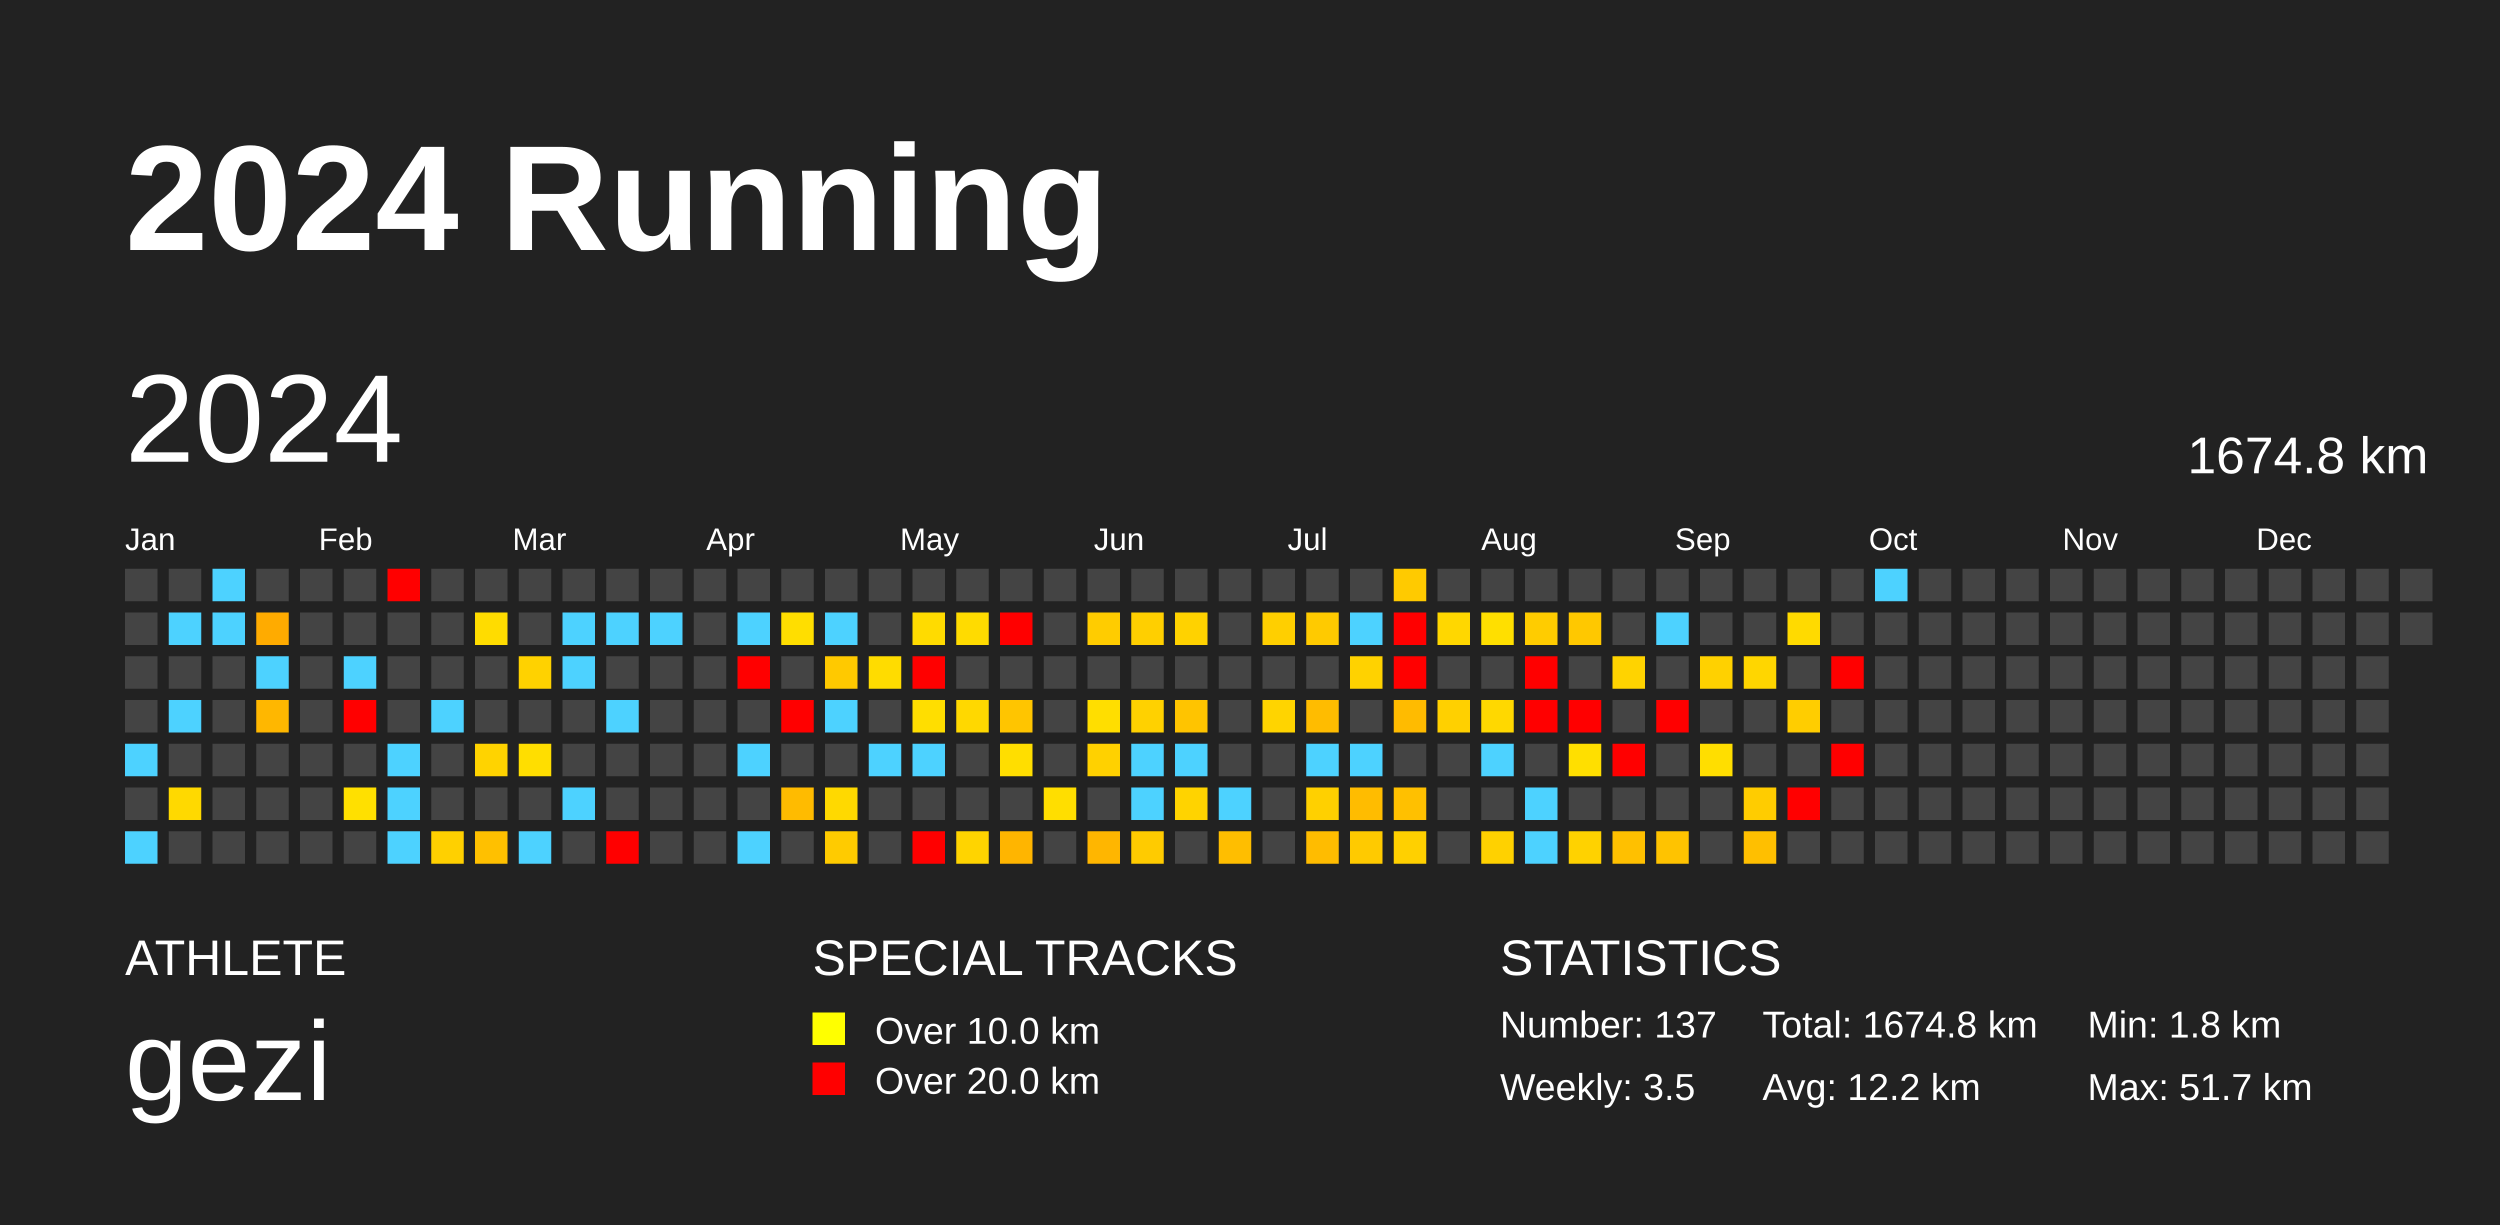
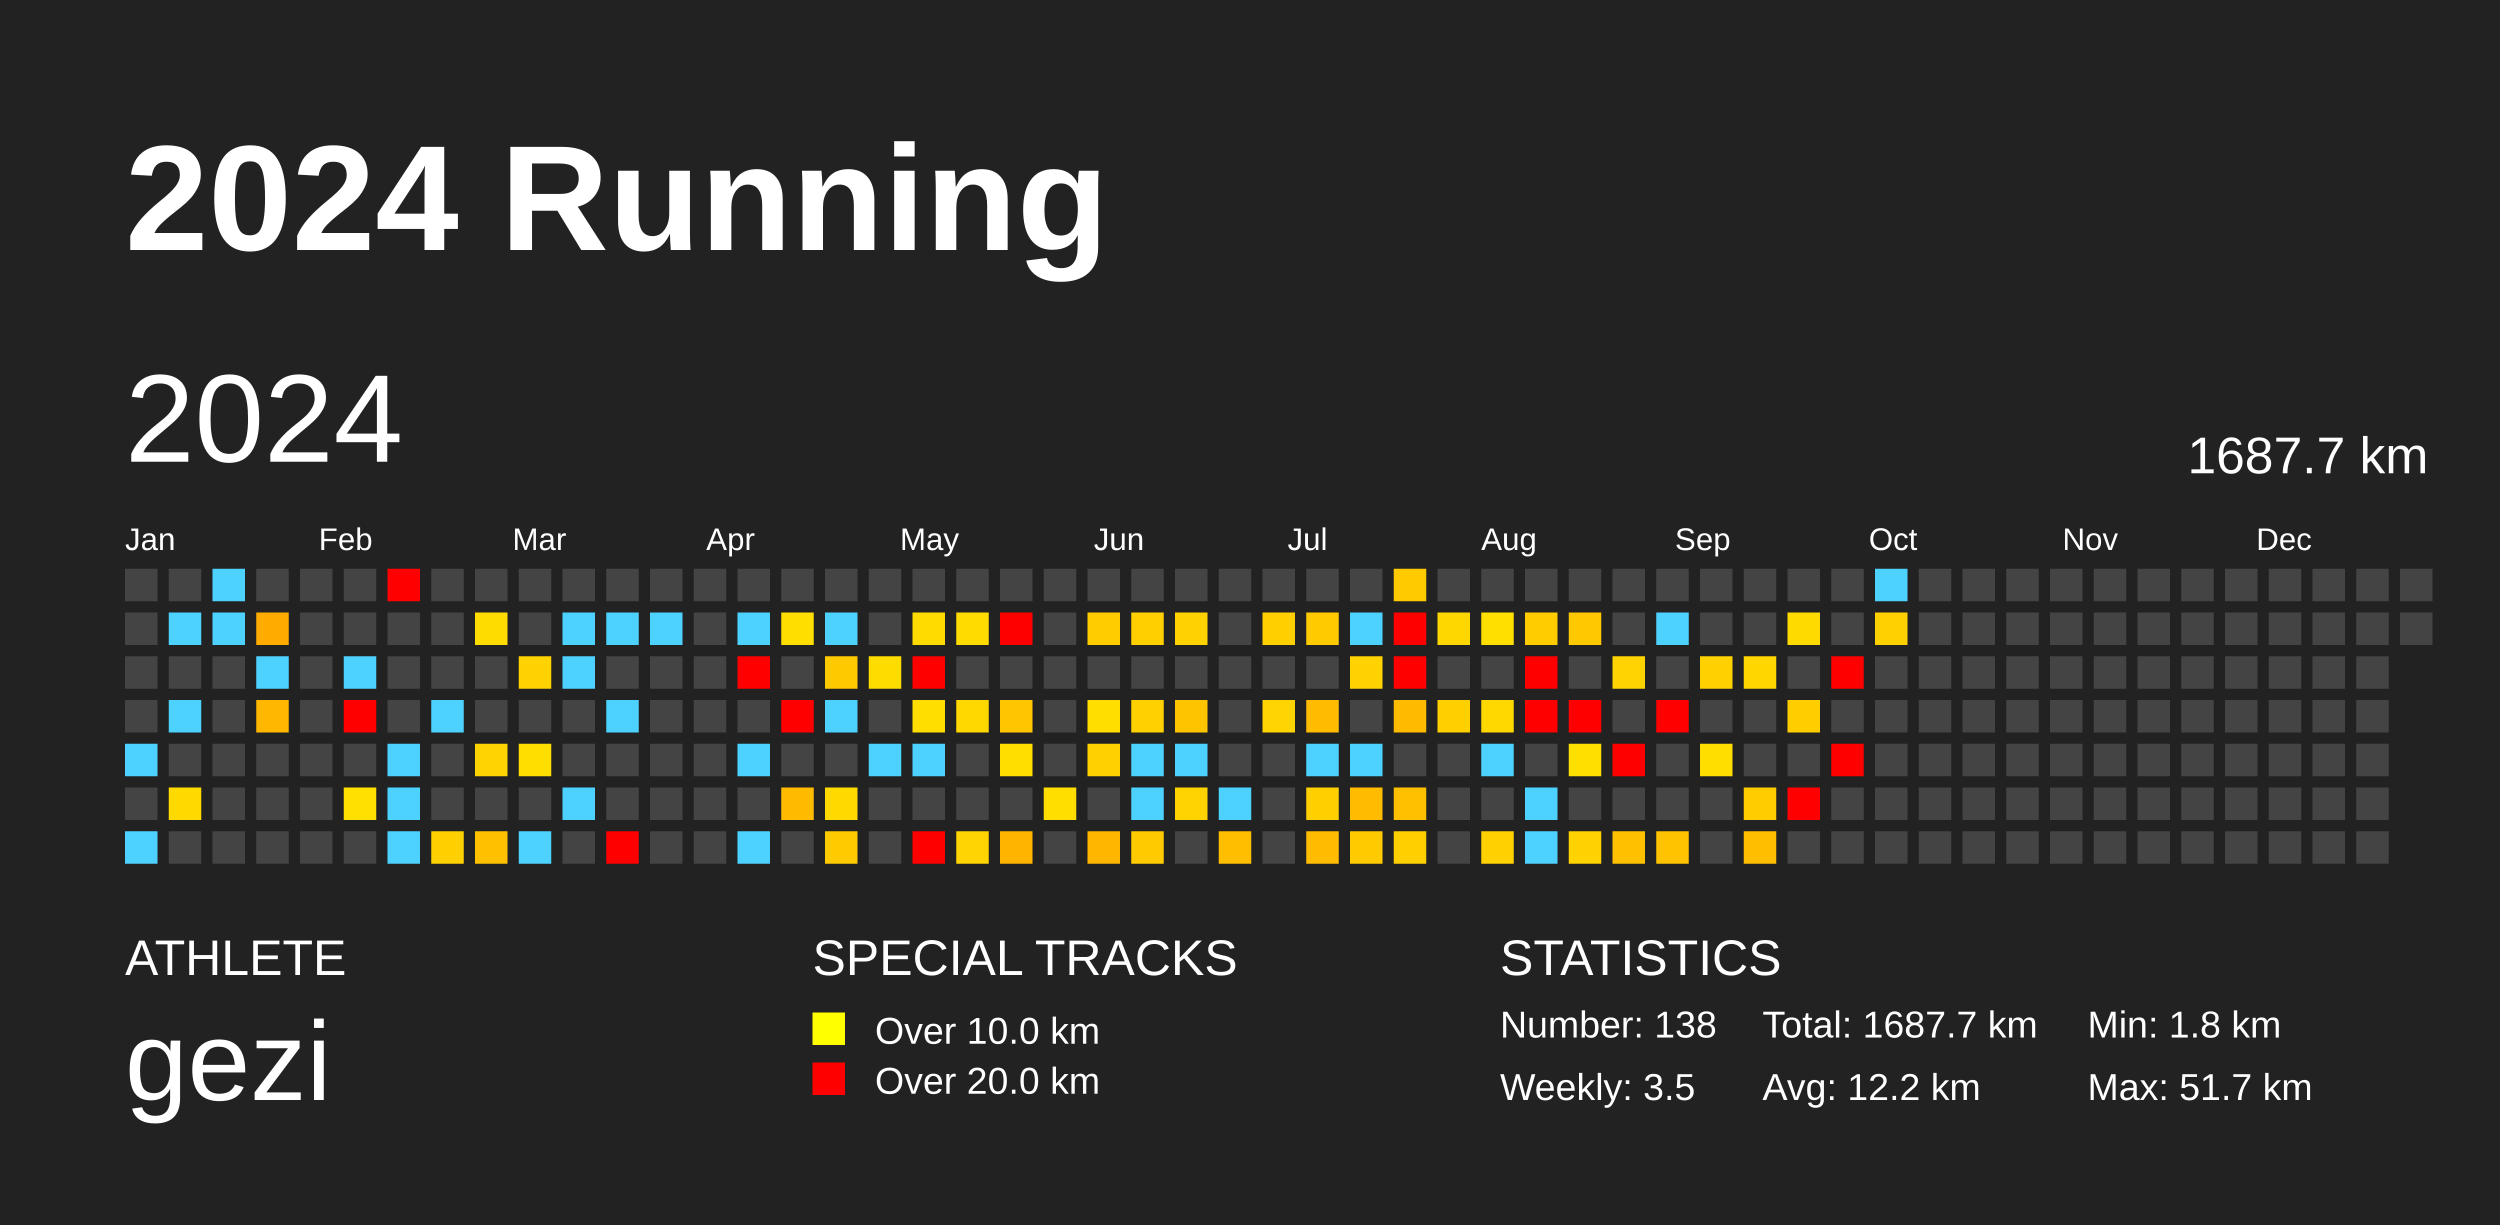
<svg xmlns="http://www.w3.org/2000/svg" baseProfile="full" height="98mm" version="1.1" viewBox="0,0,200,98" width="200mm">
  <defs />
  <rect fill="#222222" height="98" width="200" x="0" y="0" />
  <text fill="#FFFFFF" style="font-size:12px; font-family:Arial; font-weight:bold;" x="10" y="20">2024 Running</text>
  <text fill="#FFFFFF" style="font-size:4px; font-family:Arial" x="10" y="78">ATHLETE</text>
  <text fill="#FFFFFF" style="font-size:9px; font-family:Arial" x="10" y="88">gezi</text>
  <text fill="#FFFFFF" style="font-size:4px; font-family:Arial" x="65" y="78">SPECIAL TRACKS</text>
  <rect fill="yellow" height="2.6" width="2.6" x="65" y="81" />
  <text fill="#FFFFFF" style="font-size:3px; font-family:Arial" x="70" y="83.5">Over 10.0 km</text>
  <rect fill="red" height="2.6" width="2.6" x="65" y="85" />
  <text fill="#FFFFFF" style="font-size:3px; font-family:Arial" x="70" y="87.5">Over 20.0 km</text>
  <text fill="#FFFFFF" style="font-size:4px; font-family:Arial" x="120" y="78">STATISTICS</text>
-   <text fill="#FFFFFF" style="font-size:3px; font-family:Arial" x="120" y="83">Number: 137</text>
+   <text fill="#FFFFFF" style="font-size:3px; font-family:Arial" x="120" y="83">Number: 138</text>
  <text fill="#FFFFFF" style="font-size:3px; font-family:Arial" x="120" y="88">Weekly: 3.5</text>
-   <text fill="#FFFFFF" style="font-size:3px; font-family:Arial" x="141" y="83">Total: 1674.8 km</text>
+   <text fill="#FFFFFF" style="font-size:3px; font-family:Arial" x="141" y="83">Total: 1687.7 km</text>
  <text fill="#FFFFFF" style="font-size:3px; font-family:Arial" x="141" y="88">Avg: 12.2 km</text>
  <text fill="#FFFFFF" style="font-size:3px; font-family:Arial" x="167" y="83">Min: 1.8 km</text>
  <text fill="#FFFFFF" style="font-size:3px; font-family:Arial" x="167" y="88">Max: 51.7 km</text>
  <text dominant-baseline="hanging" fill="#FFFFFF" style="font-size:10.0px; font-family:Arial;" x="10" y="30">2024</text>
-   <text dominant-baseline="hanging" fill="#FFFFFF" style="font-size:4.125px; font-family:Arial;" x="175" y="35">1674.8 km</text>
+   <text dominant-baseline="hanging" fill="#FFFFFF" style="font-size:4.125px; font-family:Arial;" x="175" y="35">1687.7 km</text>
  <text fill="#FFFFFF" style="font-size:2.5px; font-family:Arial" x="10.0" y="44">Jan</text>
  <text fill="#FFFFFF" style="font-size:2.5px; font-family:Arial" x="25.5" y="44">Feb</text>
  <text fill="#FFFFFF" style="font-size:2.5px; font-family:Arial" x="41.0" y="44">Mar</text>
  <text fill="#FFFFFF" style="font-size:2.5px; font-family:Arial" x="56.5" y="44">Apr</text>
  <text fill="#FFFFFF" style="font-size:2.5px; font-family:Arial" x="72.0" y="44">May</text>
  <text fill="#FFFFFF" style="font-size:2.5px; font-family:Arial" x="87.5" y="44">Jun</text>
  <text fill="#FFFFFF" style="font-size:2.5px; font-family:Arial" x="103.0" y="44">Jul</text>
  <text fill="#FFFFFF" style="font-size:2.5px; font-family:Arial" x="118.5" y="44">Aug</text>
  <text fill="#FFFFFF" style="font-size:2.5px; font-family:Arial" x="134.0" y="44">Sep</text>
  <text fill="#FFFFFF" style="font-size:2.5px; font-family:Arial" x="149.5" y="44">Oct</text>
  <text fill="#FFFFFF" style="font-size:2.5px; font-family:Arial" x="165.0" y="44">Nov</text>
  <text fill="#FFFFFF" style="font-size:2.5px; font-family:Arial" x="180.5" y="44">Dec</text>
  <rect fill="#444444" height="2.6" width="2.6" x="10.0" y="45.5" />
  <rect fill="#444444" height="2.6" width="2.6" x="10.0" y="49.0" />
  <rect fill="#444444" height="2.6" width="2.6" x="10.0" y="52.5" />
  <rect fill="#444444" height="2.6" width="2.6" x="10.0" y="56.0" />
  <rect fill="#4dd2ff" height="2.6" width="2.6" x="10.0" y="59.5" />
  <rect fill="#444444" height="2.6" width="2.6" x="10.0" y="63.0" />
  <rect fill="#4dd2ff" height="2.6" width="2.6" x="10.0" y="66.5" />
  <rect fill="#444444" height="2.6" width="2.6" x="13.5" y="45.5" />
  <rect fill="#4dd2ff" height="2.6" width="2.6" x="13.5" y="49.0" />
  <rect fill="#444444" height="2.6" width="2.6" x="13.5" y="52.5" />
  <rect fill="#4dd2ff" height="2.6" width="2.6" x="13.5" y="56.0" />
  <rect fill="#444444" height="2.6" width="2.6" x="13.5" y="59.5" />
  <rect fill="#ffd900" height="2.6" width="2.6" x="13.5" y="63.0" />
  <rect fill="#444444" height="2.6" width="2.6" x="13.5" y="66.5" />
  <rect fill="#4dd2ff" height="2.6" width="2.6" x="17.0" y="45.5" />
  <rect fill="#4dd2ff" height="2.6" width="2.6" x="17.0" y="49.0" />
  <rect fill="#444444" height="2.6" width="2.6" x="17.0" y="52.5" />
  <rect fill="#444444" height="2.6" width="2.6" x="17.0" y="56.0" />
  <rect fill="#444444" height="2.6" width="2.6" x="17.0" y="59.5" />
  <rect fill="#444444" height="2.6" width="2.6" x="17.0" y="63.0" />
  <rect fill="#444444" height="2.6" width="2.6" x="17.0" y="66.5" />
  <rect fill="#444444" height="2.6" width="2.6" x="20.5" y="45.5" />
  <rect fill="#ffab00" height="2.6" width="2.6" x="20.5" y="49.0" />
  <rect fill="#4dd2ff" height="2.6" width="2.6" x="20.5" y="52.5" />
  <rect fill="#ffb700" height="2.6" width="2.6" x="20.5" y="56.0" />
  <rect fill="#444444" height="2.6" width="2.6" x="20.5" y="59.5" />
  <rect fill="#444444" height="2.6" width="2.6" x="20.5" y="63.0" />
  <rect fill="#444444" height="2.6" width="2.6" x="20.5" y="66.5" />
  <rect fill="#444444" height="2.6" width="2.6" x="24.0" y="45.5" />
  <rect fill="#444444" height="2.6" width="2.6" x="24.0" y="49.0" />
  <rect fill="#444444" height="2.6" width="2.6" x="24.0" y="52.5" />
  <rect fill="#444444" height="2.6" width="2.6" x="24.0" y="56.0" />
  <rect fill="#444444" height="2.6" width="2.6" x="24.0" y="59.5" />
  <rect fill="#444444" height="2.6" width="2.6" x="24.0" y="63.0" />
  <rect fill="#444444" height="2.6" width="2.6" x="24.0" y="66.5" />
  <rect fill="#444444" height="2.6" width="2.6" x="27.5" y="45.5" />
  <rect fill="#444444" height="2.6" width="2.6" x="27.5" y="49.0" />
  <rect fill="#4dd2ff" height="2.6" width="2.6" x="27.5" y="52.5" />
  <rect fill="red" height="2.6" width="2.6" x="27.5" y="56.0" />
  <rect fill="#444444" height="2.6" width="2.6" x="27.5" y="59.5" />
  <rect fill="#ffe000" height="2.6" width="2.6" x="27.5" y="63.0" />
  <rect fill="#444444" height="2.6" width="2.6" x="27.5" y="66.5" />
  <rect fill="red" height="2.6" width="2.6" x="31.0" y="45.5" />
  <rect fill="#444444" height="2.6" width="2.6" x="31.0" y="49.0" />
  <rect fill="#444444" height="2.6" width="2.6" x="31.0" y="52.5" />
  <rect fill="#444444" height="2.6" width="2.6" x="31.0" y="56.0" />
  <rect fill="#4dd2ff" height="2.6" width="2.6" x="31.0" y="59.5" />
  <rect fill="#4dd2ff" height="2.6" width="2.6" x="31.0" y="63.0" />
  <rect fill="#4dd2ff" height="2.6" width="2.6" x="31.0" y="66.5" />
  <rect fill="#444444" height="2.6" width="2.6" x="34.5" y="45.5" />
  <rect fill="#444444" height="2.6" width="2.6" x="34.5" y="49.0" />
  <rect fill="#444444" height="2.6" width="2.6" x="34.5" y="52.5" />
  <rect fill="#4dd2ff" height="2.6" width="2.6" x="34.5" y="56.0" />
  <rect fill="#444444" height="2.6" width="2.6" x="34.5" y="59.5" />
  <rect fill="#444444" height="2.6" width="2.6" x="34.5" y="63.0" />
  <rect fill="#ffd000" height="2.6" width="2.6" x="34.5" y="66.5" />
  <rect fill="#444444" height="2.6" width="2.6" x="38.0" y="45.5" />
  <rect fill="#ffdc00" height="2.6" width="2.6" x="38.0" y="49.0" />
  <rect fill="#444444" height="2.6" width="2.6" x="38.0" y="52.5" />
  <rect fill="#444444" height="2.6" width="2.6" x="38.0" y="56.0" />
  <rect fill="#ffd300" height="2.6" width="2.6" x="38.0" y="59.5" />
  <rect fill="#444444" height="2.6" width="2.6" x="38.0" y="63.0" />
  <rect fill="#ffc000" height="2.6" width="2.6" x="38.0" y="66.5" />
  <rect fill="#444444" height="2.6" width="2.6" x="41.5" y="45.5" />
  <rect fill="#444444" height="2.6" width="2.6" x="41.5" y="49.0" />
  <rect fill="#ffd200" height="2.6" width="2.6" x="41.5" y="52.5" />
  <rect fill="#444444" height="2.6" width="2.6" x="41.5" y="56.0" />
  <rect fill="#ffde00" height="2.6" width="2.6" x="41.5" y="59.5" />
  <rect fill="#444444" height="2.6" width="2.6" x="41.5" y="63.0" />
  <rect fill="#4dd2ff" height="2.6" width="2.6" x="41.5" y="66.5" />
  <rect fill="#444444" height="2.6" width="2.6" x="45.0" y="45.5" />
  <rect fill="#4dd2ff" height="2.6" width="2.6" x="45.0" y="49.0" />
  <rect fill="#4dd2ff" height="2.6" width="2.6" x="45.0" y="52.5" />
  <rect fill="#444444" height="2.6" width="2.6" x="45.0" y="56.0" />
  <rect fill="#444444" height="2.6" width="2.6" x="45.0" y="59.5" />
  <rect fill="#4dd2ff" height="2.6" width="2.6" x="45.0" y="63.0" />
  <rect fill="#444444" height="2.6" width="2.6" x="45.0" y="66.5" />
  <rect fill="#444444" height="2.6" width="2.6" x="48.5" y="45.5" />
  <rect fill="#4dd2ff" height="2.6" width="2.6" x="48.5" y="49.0" />
  <rect fill="#444444" height="2.6" width="2.6" x="48.5" y="52.5" />
  <rect fill="#4dd2ff" height="2.6" width="2.6" x="48.5" y="56.0" />
  <rect fill="#444444" height="2.6" width="2.6" x="48.5" y="59.5" />
  <rect fill="#444444" height="2.6" width="2.6" x="48.5" y="63.0" />
  <rect fill="red" height="2.6" width="2.6" x="48.5" y="66.5" />
  <rect fill="#444444" height="2.6" width="2.6" x="52.0" y="45.5" />
  <rect fill="#4dd2ff" height="2.6" width="2.6" x="52.0" y="49.0" />
  <rect fill="#444444" height="2.6" width="2.6" x="52.0" y="52.5" />
  <rect fill="#444444" height="2.6" width="2.6" x="52.0" y="56.0" />
  <rect fill="#444444" height="2.6" width="2.6" x="52.0" y="59.5" />
  <rect fill="#444444" height="2.6" width="2.6" x="52.0" y="63.0" />
  <rect fill="#444444" height="2.6" width="2.6" x="52.0" y="66.5" />
  <rect fill="#444444" height="2.6" width="2.6" x="55.5" y="45.5" />
  <rect fill="#444444" height="2.6" width="2.6" x="55.5" y="49.0" />
  <rect fill="#444444" height="2.6" width="2.6" x="55.5" y="52.5" />
  <rect fill="#444444" height="2.6" width="2.6" x="55.5" y="56.0" />
  <rect fill="#444444" height="2.6" width="2.6" x="55.5" y="59.5" />
  <rect fill="#444444" height="2.6" width="2.6" x="55.5" y="63.0" />
  <rect fill="#444444" height="2.6" width="2.6" x="55.5" y="66.5" />
  <rect fill="#444444" height="2.6" width="2.6" x="59.0" y="45.5" />
  <rect fill="#4dd2ff" height="2.6" width="2.6" x="59.0" y="49.0" />
  <rect fill="red" height="2.6" width="2.6" x="59.0" y="52.5" />
  <rect fill="#444444" height="2.6" width="2.6" x="59.0" y="56.0" />
  <rect fill="#4dd2ff" height="2.6" width="2.6" x="59.0" y="59.5" />
  <rect fill="#444444" height="2.6" width="2.6" x="59.0" y="63.0" />
  <rect fill="#4dd2ff" height="2.6" width="2.6" x="59.0" y="66.5" />
  <rect fill="#444444" height="2.6" width="2.6" x="62.5" y="45.5" />
  <rect fill="#ffde00" height="2.6" width="2.6" x="62.5" y="49.0" />
  <rect fill="#444444" height="2.6" width="2.6" x="62.5" y="52.5" />
  <rect fill="red" height="2.6" width="2.6" x="62.5" y="56.0" />
  <rect fill="#444444" height="2.6" width="2.6" x="62.5" y="59.5" />
  <rect fill="#ffbb00" height="2.6" width="2.6" x="62.5" y="63.0" />
  <rect fill="#444444" height="2.6" width="2.6" x="62.5" y="66.5" />
  <rect fill="#444444" height="2.6" width="2.6" x="66.0" y="45.5" />
  <rect fill="#4dd2ff" height="2.6" width="2.6" x="66.0" y="49.0" />
  <rect fill="#ffc900" height="2.6" width="2.6" x="66.0" y="52.5" />
  <rect fill="#4dd2ff" height="2.6" width="2.6" x="66.0" y="56.0" />
  <rect fill="#444444" height="2.6" width="2.6" x="66.0" y="59.5" />
  <rect fill="#ffd900" height="2.6" width="2.6" x="66.0" y="63.0" />
  <rect fill="#ffcb00" height="2.6" width="2.6" x="66.0" y="66.5" />
  <rect fill="#444444" height="2.6" width="2.6" x="69.5" y="45.5" />
  <rect fill="#444444" height="2.6" width="2.6" x="69.5" y="49.0" />
  <rect fill="#ffdc00" height="2.6" width="2.6" x="69.5" y="52.5" />
  <rect fill="#444444" height="2.6" width="2.6" x="69.5" y="56.0" />
  <rect fill="#4dd2ff" height="2.6" width="2.6" x="69.5" y="59.5" />
  <rect fill="#444444" height="2.6" width="2.6" x="69.5" y="63.0" />
  <rect fill="#444444" height="2.6" width="2.6" x="69.5" y="66.5" />
  <rect fill="#444444" height="2.6" width="2.6" x="73.0" y="45.5" />
  <rect fill="#ffdb00" height="2.6" width="2.6" x="73.0" y="49.0" />
  <rect fill="red" height="2.6" width="2.6" x="73.0" y="52.5" />
  <rect fill="#ffde00" height="2.6" width="2.6" x="73.0" y="56.0" />
  <rect fill="#4dd2ff" height="2.6" width="2.6" x="73.0" y="59.5" />
  <rect fill="#444444" height="2.6" width="2.6" x="73.0" y="63.0" />
  <rect fill="red" height="2.6" width="2.6" x="73.0" y="66.5" />
  <rect fill="#444444" height="2.6" width="2.6" x="76.5" y="45.5" />
  <rect fill="#ffdb00" height="2.6" width="2.6" x="76.5" y="49.0" />
  <rect fill="#444444" height="2.6" width="2.6" x="76.5" y="52.5" />
  <rect fill="#ffd800" height="2.6" width="2.6" x="76.5" y="56.0" />
  <rect fill="#444444" height="2.6" width="2.6" x="76.5" y="59.5" />
  <rect fill="#444444" height="2.6" width="2.6" x="76.5" y="63.0" />
  <rect fill="#ffd400" height="2.6" width="2.6" x="76.5" y="66.5" />
  <rect fill="#444444" height="2.6" width="2.6" x="80.0" y="45.5" />
  <rect fill="red" height="2.6" width="2.6" x="80.0" y="49.0" />
  <rect fill="#444444" height="2.6" width="2.6" x="80.0" y="52.5" />
  <rect fill="#ffc500" height="2.6" width="2.6" x="80.0" y="56.0" />
  <rect fill="#ffde00" height="2.6" width="2.6" x="80.0" y="59.5" />
  <rect fill="#444444" height="2.6" width="2.6" x="80.0" y="63.0" />
  <rect fill="#ffb500" height="2.6" width="2.6" x="80.0" y="66.5" />
  <rect fill="#444444" height="2.6" width="2.6" x="83.5" y="45.5" />
  <rect fill="#444444" height="2.6" width="2.6" x="83.5" y="49.0" />
  <rect fill="#444444" height="2.6" width="2.6" x="83.5" y="52.5" />
  <rect fill="#444444" height="2.6" width="2.6" x="83.5" y="56.0" />
  <rect fill="#444444" height="2.6" width="2.6" x="83.5" y="59.5" />
  <rect fill="#ffde00" height="2.6" width="2.6" x="83.5" y="63.0" />
  <rect fill="#444444" height="2.6" width="2.6" x="83.5" y="66.5" />
  <rect fill="#444444" height="2.6" width="2.6" x="87.0" y="45.5" />
  <rect fill="#ffcc00" height="2.6" width="2.6" x="87.0" y="49.0" />
  <rect fill="#444444" height="2.6" width="2.6" x="87.0" y="52.5" />
  <rect fill="#ffde00" height="2.6" width="2.6" x="87.0" y="56.0" />
  <rect fill="#ffd100" height="2.6" width="2.6" x="87.0" y="59.5" />
  <rect fill="#444444" height="2.6" width="2.6" x="87.0" y="63.0" />
  <rect fill="#ffb600" height="2.6" width="2.6" x="87.0" y="66.5" />
  <rect fill="#444444" height="2.6" width="2.6" x="90.5" y="45.5" />
  <rect fill="#ffcf00" height="2.6" width="2.6" x="90.5" y="49.0" />
  <rect fill="#444444" height="2.6" width="2.6" x="90.5" y="52.5" />
  <rect fill="#ffd100" height="2.6" width="2.6" x="90.5" y="56.0" />
  <rect fill="#4dd2ff" height="2.6" width="2.6" x="90.5" y="59.5" />
  <rect fill="#4dd2ff" height="2.6" width="2.6" x="90.5" y="63.0" />
  <rect fill="#ffcb00" height="2.6" width="2.6" x="90.5" y="66.5" />
  <rect fill="#444444" height="2.6" width="2.6" x="94.0" y="45.5" />
  <rect fill="#ffd200" height="2.6" width="2.6" x="94.0" y="49.0" />
  <rect fill="#444444" height="2.6" width="2.6" x="94.0" y="52.5" />
  <rect fill="#ffc400" height="2.6" width="2.6" x="94.0" y="56.0" />
  <rect fill="#4dd2ff" height="2.6" width="2.6" x="94.0" y="59.5" />
  <rect fill="#ffd300" height="2.6" width="2.6" x="94.0" y="63.0" />
  <rect fill="#444444" height="2.6" width="2.6" x="94.0" y="66.5" />
  <rect fill="#444444" height="2.6" width="2.6" x="97.5" y="45.5" />
  <rect fill="#444444" height="2.6" width="2.6" x="97.5" y="49.0" />
  <rect fill="#444444" height="2.6" width="2.6" x="97.5" y="52.5" />
  <rect fill="#444444" height="2.6" width="2.6" x="97.5" y="56.0" />
  <rect fill="#444444" height="2.6" width="2.6" x="97.5" y="59.5" />
  <rect fill="#4dd2ff" height="2.6" width="2.6" x="97.5" y="63.0" />
  <rect fill="#ffbe00" height="2.6" width="2.6" x="97.5" y="66.5" />
  <rect fill="#444444" height="2.6" width="2.6" x="101.0" y="45.5" />
  <rect fill="#ffcf00" height="2.6" width="2.6" x="101.0" y="49.0" />
  <rect fill="#444444" height="2.6" width="2.6" x="101.0" y="52.5" />
  <rect fill="#ffd400" height="2.6" width="2.6" x="101.0" y="56.0" />
  <rect fill="#444444" height="2.6" width="2.6" x="101.0" y="59.5" />
  <rect fill="#444444" height="2.6" width="2.6" x="101.0" y="63.0" />
  <rect fill="#444444" height="2.6" width="2.6" x="101.0" y="66.5" />
  <rect fill="#444444" height="2.6" width="2.6" x="104.5" y="45.5" />
  <rect fill="#ffca00" height="2.6" width="2.6" x="104.5" y="49.0" />
  <rect fill="#444444" height="2.6" width="2.6" x="104.5" y="52.5" />
  <rect fill="#ffbc00" height="2.6" width="2.6" x="104.5" y="56.0" />
  <rect fill="#4dd2ff" height="2.6" width="2.6" x="104.5" y="59.5" />
  <rect fill="#ffd000" height="2.6" width="2.6" x="104.5" y="63.0" />
  <rect fill="#ffbc00" height="2.6" width="2.6" x="104.5" y="66.5" />
  <rect fill="#444444" height="2.6" width="2.6" x="108.0" y="45.5" />
  <rect fill="#4dd2ff" height="2.6" width="2.6" x="108.0" y="49.0" />
  <rect fill="#ffd200" height="2.6" width="2.6" x="108.0" y="52.5" />
  <rect fill="#444444" height="2.6" width="2.6" x="108.0" y="56.0" />
  <rect fill="#4dd2ff" height="2.6" width="2.6" x="108.0" y="59.5" />
  <rect fill="#ffbc00" height="2.6" width="2.6" x="108.0" y="63.0" />
  <rect fill="#ffca00" height="2.6" width="2.6" x="108.0" y="66.5" />
  <rect fill="#ffca00" height="2.6" width="2.6" x="111.5" y="45.5" />
  <rect fill="red" height="2.6" width="2.6" x="111.5" y="49.0" />
  <rect fill="red" height="2.6" width="2.6" x="111.5" y="52.5" />
  <rect fill="#ffbb00" height="2.6" width="2.6" x="111.5" y="56.0" />
  <rect fill="#444444" height="2.6" width="2.6" x="111.5" y="59.5" />
  <rect fill="#ffc000" height="2.6" width="2.6" x="111.5" y="63.0" />
  <rect fill="#ffd000" height="2.6" width="2.6" x="111.5" y="66.5" />
  <rect fill="#444444" height="2.6" width="2.6" x="115.0" y="45.5" />
  <rect fill="#ffd700" height="2.6" width="2.6" x="115.0" y="49.0" />
  <rect fill="#444444" height="2.6" width="2.6" x="115.0" y="52.5" />
  <rect fill="#ffd000" height="2.6" width="2.6" x="115.0" y="56.0" />
  <rect fill="#444444" height="2.6" width="2.6" x="115.0" y="59.5" />
  <rect fill="#444444" height="2.6" width="2.6" x="115.0" y="63.0" />
  <rect fill="#444444" height="2.6" width="2.6" x="115.0" y="66.5" />
  <rect fill="#444444" height="2.6" width="2.6" x="118.5" y="45.5" />
  <rect fill="#ffdf00" height="2.6" width="2.6" x="118.5" y="49.0" />
  <rect fill="#444444" height="2.6" width="2.6" x="118.5" y="52.5" />
  <rect fill="#ffd800" height="2.6" width="2.6" x="118.5" y="56.0" />
  <rect fill="#4dd2ff" height="2.6" width="2.6" x="118.5" y="59.5" />
  <rect fill="#444444" height="2.6" width="2.6" x="118.5" y="63.0" />
  <rect fill="#ffd100" height="2.6" width="2.6" x="118.5" y="66.5" />
  <rect fill="#444444" height="2.6" width="2.6" x="122.0" y="45.5" />
  <rect fill="#ffcc00" height="2.6" width="2.6" x="122.0" y="49.0" />
  <rect fill="red" height="2.6" width="2.6" x="122.0" y="52.5" />
  <rect fill="red" height="2.6" width="2.6" x="122.0" y="56.0" />
  <rect fill="#444444" height="2.6" width="2.6" x="122.0" y="59.5" />
  <rect fill="#4dd2ff" height="2.6" width="2.6" x="122.0" y="63.0" />
  <rect fill="#4dd2ff" height="2.6" width="2.6" x="122.0" y="66.5" />
  <rect fill="#444444" height="2.6" width="2.6" x="125.5" y="45.5" />
  <rect fill="#ffc800" height="2.6" width="2.6" x="125.5" y="49.0" />
  <rect fill="#444444" height="2.6" width="2.6" x="125.5" y="52.5" />
  <rect fill="red" height="2.6" width="2.6" x="125.5" y="56.0" />
  <rect fill="#ffdf00" height="2.6" width="2.6" x="125.5" y="59.5" />
  <rect fill="#444444" height="2.6" width="2.6" x="125.5" y="63.0" />
  <rect fill="#ffd200" height="2.6" width="2.6" x="125.5" y="66.5" />
  <rect fill="#444444" height="2.6" width="2.6" x="129.0" y="45.5" />
  <rect fill="#444444" height="2.6" width="2.6" x="129.0" y="49.0" />
  <rect fill="#ffd300" height="2.6" width="2.6" x="129.0" y="52.5" />
  <rect fill="#444444" height="2.6" width="2.6" x="129.0" y="56.0" />
  <rect fill="red" height="2.6" width="2.6" x="129.0" y="59.5" />
  <rect fill="#444444" height="2.6" width="2.6" x="129.0" y="63.0" />
  <rect fill="#ffc000" height="2.6" width="2.6" x="129.0" y="66.5" />
  <rect fill="#444444" height="2.6" width="2.6" x="132.5" y="45.5" />
  <rect fill="#4dd2ff" height="2.6" width="2.6" x="132.5" y="49.0" />
  <rect fill="#444444" height="2.6" width="2.6" x="132.5" y="52.5" />
  <rect fill="red" height="2.6" width="2.6" x="132.5" y="56.0" />
  <rect fill="#444444" height="2.6" width="2.6" x="132.5" y="59.5" />
  <rect fill="#444444" height="2.6" width="2.6" x="132.5" y="63.0" />
  <rect fill="#ffc300" height="2.6" width="2.6" x="132.5" y="66.5" />
  <rect fill="#444444" height="2.6" width="2.6" x="136.0" y="45.5" />
  <rect fill="#444444" height="2.6" width="2.6" x="136.0" y="49.0" />
  <rect fill="#ffd100" height="2.6" width="2.6" x="136.0" y="52.5" />
  <rect fill="#444444" height="2.6" width="2.6" x="136.0" y="56.0" />
  <rect fill="#ffde00" height="2.6" width="2.6" x="136.0" y="59.5" />
  <rect fill="#444444" height="2.6" width="2.6" x="136.0" y="63.0" />
  <rect fill="#444444" height="2.6" width="2.6" x="136.0" y="66.5" />
  <rect fill="#444444" height="2.6" width="2.6" x="139.5" y="45.5" />
  <rect fill="#444444" height="2.6" width="2.6" x="139.5" y="49.0" />
  <rect fill="#ffd600" height="2.6" width="2.6" x="139.5" y="52.5" />
  <rect fill="#444444" height="2.6" width="2.6" x="139.5" y="56.0" />
  <rect fill="#444444" height="2.6" width="2.6" x="139.5" y="59.5" />
  <rect fill="#ffcc00" height="2.6" width="2.6" x="139.5" y="63.0" />
  <rect fill="#ffbf00" height="2.6" width="2.6" x="139.5" y="66.5" />
  <rect fill="#444444" height="2.6" width="2.6" x="143.0" y="45.5" />
  <rect fill="#ffda00" height="2.6" width="2.6" x="143.0" y="49.0" />
  <rect fill="#444444" height="2.6" width="2.6" x="143.0" y="52.5" />
  <rect fill="#ffcd00" height="2.6" width="2.6" x="143.0" y="56.0" />
  <rect fill="#444444" height="2.6" width="2.6" x="143.0" y="59.5" />
  <rect fill="red" height="2.6" width="2.6" x="143.0" y="63.0" />
  <rect fill="#444444" height="2.6" width="2.6" x="143.0" y="66.5" />
  <rect fill="#444444" height="2.6" width="2.6" x="146.5" y="45.5" />
  <rect fill="#444444" height="2.6" width="2.6" x="146.5" y="49.0" />
  <rect fill="red" height="2.6" width="2.6" x="146.5" y="52.5" />
  <rect fill="#444444" height="2.6" width="2.6" x="146.5" y="56.0" />
  <rect fill="red" height="2.6" width="2.6" x="146.5" y="59.5" />
  <rect fill="#444444" height="2.6" width="2.6" x="146.5" y="63.0" />
  <rect fill="#444444" height="2.6" width="2.6" x="146.5" y="66.5" />
  <rect fill="#4dd2ff" height="2.6" width="2.6" x="150.0" y="45.5" />
-   <rect fill="#444444" height="2.6" width="2.6" x="150.0" y="49.0" />
+   <rect fill="#ffd100" height="2.6" width="2.6" x="150.0" y="49.0" />
  <rect fill="#444444" height="2.6" width="2.6" x="150.0" y="52.5" />
  <rect fill="#444444" height="2.6" width="2.6" x="150.0" y="56.0" />
  <rect fill="#444444" height="2.6" width="2.6" x="150.0" y="59.5" />
  <rect fill="#444444" height="2.6" width="2.6" x="150.0" y="63.0" />
  <rect fill="#444444" height="2.6" width="2.6" x="150.0" y="66.5" />
  <rect fill="#444444" height="2.6" width="2.6" x="153.5" y="45.5" />
  <rect fill="#444444" height="2.6" width="2.6" x="153.5" y="49.0" />
  <rect fill="#444444" height="2.6" width="2.6" x="153.5" y="52.5" />
  <rect fill="#444444" height="2.6" width="2.6" x="153.5" y="56.0" />
  <rect fill="#444444" height="2.6" width="2.6" x="153.5" y="59.5" />
  <rect fill="#444444" height="2.6" width="2.6" x="153.5" y="63.0" />
  <rect fill="#444444" height="2.6" width="2.6" x="153.5" y="66.5" />
  <rect fill="#444444" height="2.6" width="2.6" x="157.0" y="45.5" />
  <rect fill="#444444" height="2.6" width="2.6" x="157.0" y="49.0" />
  <rect fill="#444444" height="2.6" width="2.6" x="157.0" y="52.5" />
  <rect fill="#444444" height="2.6" width="2.6" x="157.0" y="56.0" />
  <rect fill="#444444" height="2.6" width="2.6" x="157.0" y="59.5" />
  <rect fill="#444444" height="2.6" width="2.6" x="157.0" y="63.0" />
  <rect fill="#444444" height="2.6" width="2.6" x="157.0" y="66.5" />
  <rect fill="#444444" height="2.6" width="2.6" x="160.5" y="45.5" />
  <rect fill="#444444" height="2.6" width="2.6" x="160.5" y="49.0" />
  <rect fill="#444444" height="2.6" width="2.6" x="160.5" y="52.5" />
  <rect fill="#444444" height="2.6" width="2.6" x="160.5" y="56.0" />
  <rect fill="#444444" height="2.6" width="2.6" x="160.5" y="59.5" />
  <rect fill="#444444" height="2.6" width="2.6" x="160.5" y="63.0" />
  <rect fill="#444444" height="2.6" width="2.6" x="160.5" y="66.5" />
  <rect fill="#444444" height="2.6" width="2.6" x="164.0" y="45.5" />
  <rect fill="#444444" height="2.6" width="2.6" x="164.0" y="49.0" />
  <rect fill="#444444" height="2.6" width="2.6" x="164.0" y="52.5" />
  <rect fill="#444444" height="2.6" width="2.6" x="164.0" y="56.0" />
  <rect fill="#444444" height="2.6" width="2.6" x="164.0" y="59.5" />
  <rect fill="#444444" height="2.6" width="2.6" x="164.0" y="63.0" />
  <rect fill="#444444" height="2.6" width="2.6" x="164.0" y="66.5" />
  <rect fill="#444444" height="2.6" width="2.6" x="167.5" y="45.5" />
  <rect fill="#444444" height="2.6" width="2.6" x="167.5" y="49.0" />
  <rect fill="#444444" height="2.6" width="2.6" x="167.5" y="52.5" />
  <rect fill="#444444" height="2.6" width="2.6" x="167.5" y="56.0" />
  <rect fill="#444444" height="2.6" width="2.6" x="167.5" y="59.5" />
  <rect fill="#444444" height="2.6" width="2.6" x="167.5" y="63.0" />
  <rect fill="#444444" height="2.6" width="2.6" x="167.5" y="66.5" />
  <rect fill="#444444" height="2.6" width="2.6" x="171.0" y="45.5" />
  <rect fill="#444444" height="2.6" width="2.6" x="171.0" y="49.0" />
  <rect fill="#444444" height="2.6" width="2.6" x="171.0" y="52.5" />
  <rect fill="#444444" height="2.6" width="2.6" x="171.0" y="56.0" />
  <rect fill="#444444" height="2.6" width="2.6" x="171.0" y="59.5" />
  <rect fill="#444444" height="2.6" width="2.6" x="171.0" y="63.0" />
  <rect fill="#444444" height="2.6" width="2.6" x="171.0" y="66.5" />
  <rect fill="#444444" height="2.6" width="2.6" x="174.5" y="45.5" />
  <rect fill="#444444" height="2.6" width="2.6" x="174.5" y="49.0" />
  <rect fill="#444444" height="2.6" width="2.6" x="174.5" y="52.5" />
  <rect fill="#444444" height="2.6" width="2.6" x="174.5" y="56.0" />
  <rect fill="#444444" height="2.6" width="2.6" x="174.5" y="59.5" />
  <rect fill="#444444" height="2.6" width="2.6" x="174.5" y="63.0" />
  <rect fill="#444444" height="2.6" width="2.6" x="174.5" y="66.5" />
  <rect fill="#444444" height="2.6" width="2.6" x="178.0" y="45.5" />
  <rect fill="#444444" height="2.6" width="2.6" x="178.0" y="49.0" />
  <rect fill="#444444" height="2.6" width="2.6" x="178.0" y="52.5" />
  <rect fill="#444444" height="2.6" width="2.6" x="178.0" y="56.0" />
  <rect fill="#444444" height="2.6" width="2.6" x="178.0" y="59.5" />
  <rect fill="#444444" height="2.6" width="2.6" x="178.0" y="63.0" />
  <rect fill="#444444" height="2.6" width="2.6" x="178.0" y="66.5" />
  <rect fill="#444444" height="2.6" width="2.6" x="181.5" y="45.5" />
  <rect fill="#444444" height="2.6" width="2.6" x="181.5" y="49.0" />
  <rect fill="#444444" height="2.6" width="2.6" x="181.5" y="52.5" />
  <rect fill="#444444" height="2.6" width="2.6" x="181.5" y="56.0" />
  <rect fill="#444444" height="2.6" width="2.6" x="181.5" y="59.5" />
  <rect fill="#444444" height="2.6" width="2.6" x="181.5" y="63.0" />
  <rect fill="#444444" height="2.6" width="2.6" x="181.5" y="66.5" />
  <rect fill="#444444" height="2.6" width="2.6" x="185.0" y="45.5" />
  <rect fill="#444444" height="2.6" width="2.6" x="185.0" y="49.0" />
  <rect fill="#444444" height="2.6" width="2.6" x="185.0" y="52.5" />
  <rect fill="#444444" height="2.6" width="2.6" x="185.0" y="56.0" />
  <rect fill="#444444" height="2.6" width="2.6" x="185.0" y="59.5" />
  <rect fill="#444444" height="2.6" width="2.6" x="185.0" y="63.0" />
  <rect fill="#444444" height="2.6" width="2.6" x="185.0" y="66.5" />
  <rect fill="#444444" height="2.6" width="2.6" x="188.5" y="45.5" />
  <rect fill="#444444" height="2.6" width="2.6" x="188.5" y="49.0" />
  <rect fill="#444444" height="2.6" width="2.6" x="188.5" y="52.5" />
  <rect fill="#444444" height="2.6" width="2.6" x="188.5" y="56.0" />
  <rect fill="#444444" height="2.6" width="2.6" x="188.5" y="59.5" />
  <rect fill="#444444" height="2.6" width="2.6" x="188.5" y="63.0" />
  <rect fill="#444444" height="2.6" width="2.6" x="188.5" y="66.5" />
  <rect fill="#444444" height="2.6" width="2.6" x="192.0" y="45.5" />
  <rect fill="#444444" height="2.6" width="2.6" x="192.0" y="49.0" />
</svg>
